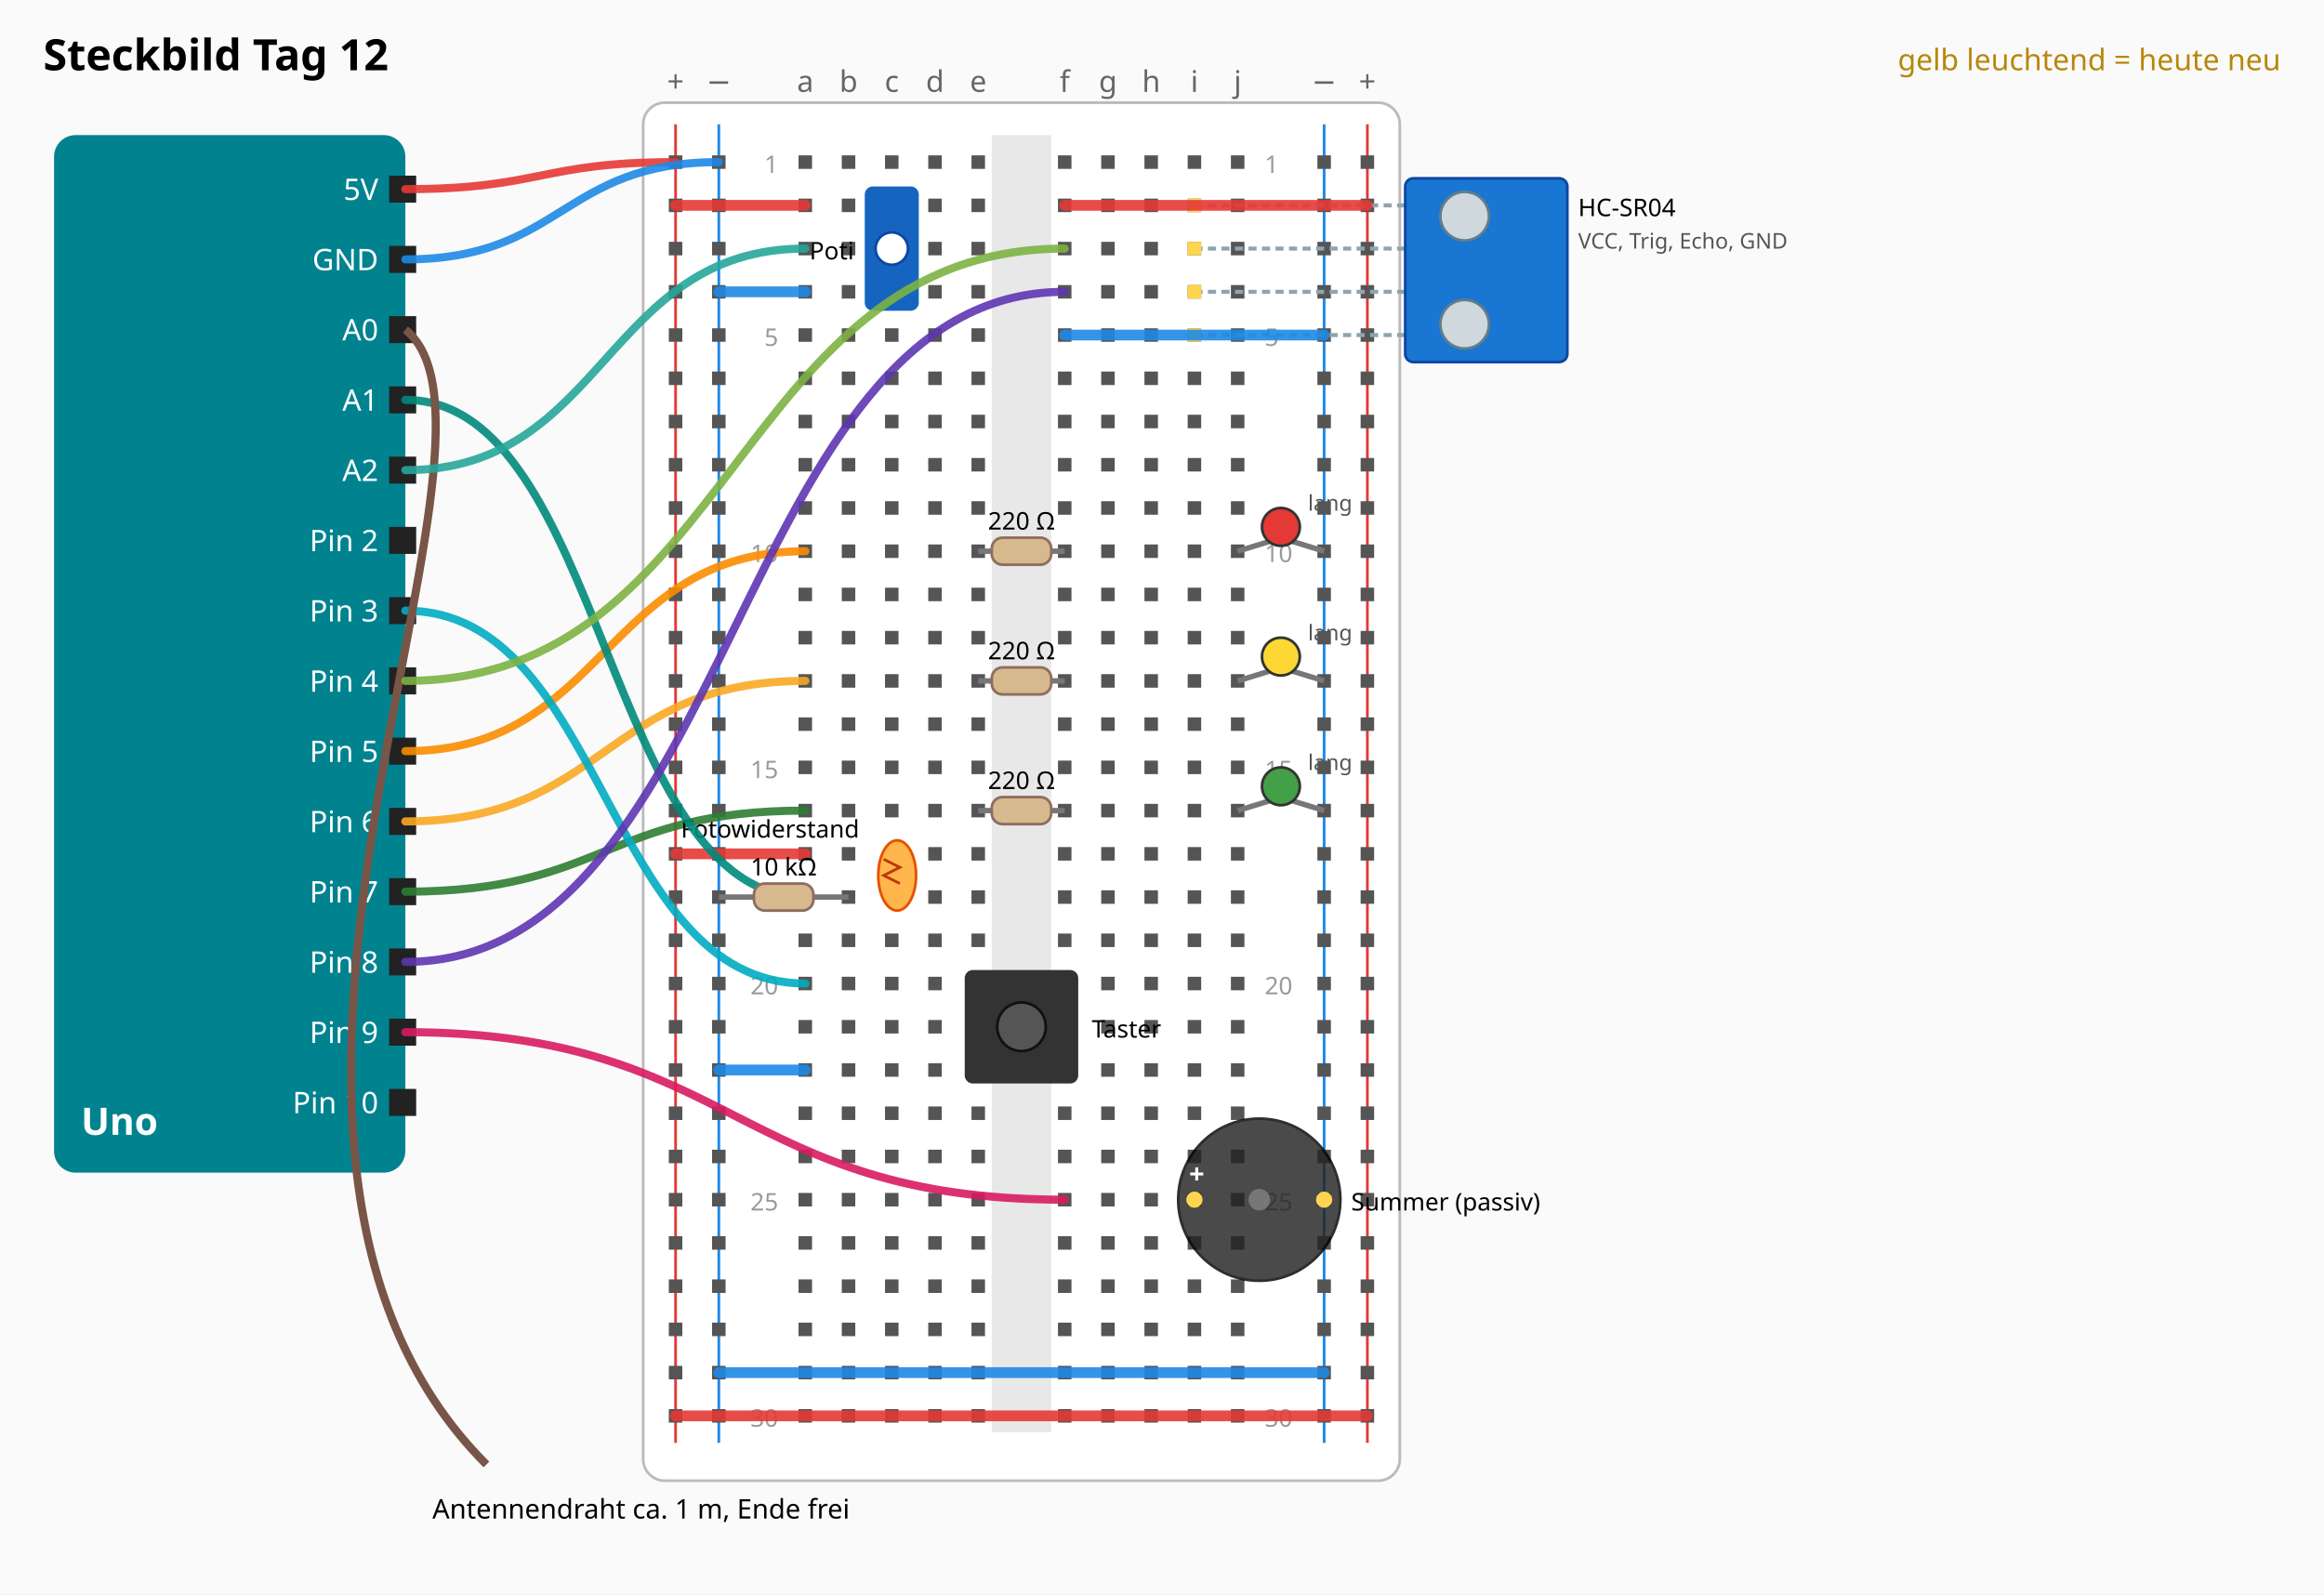
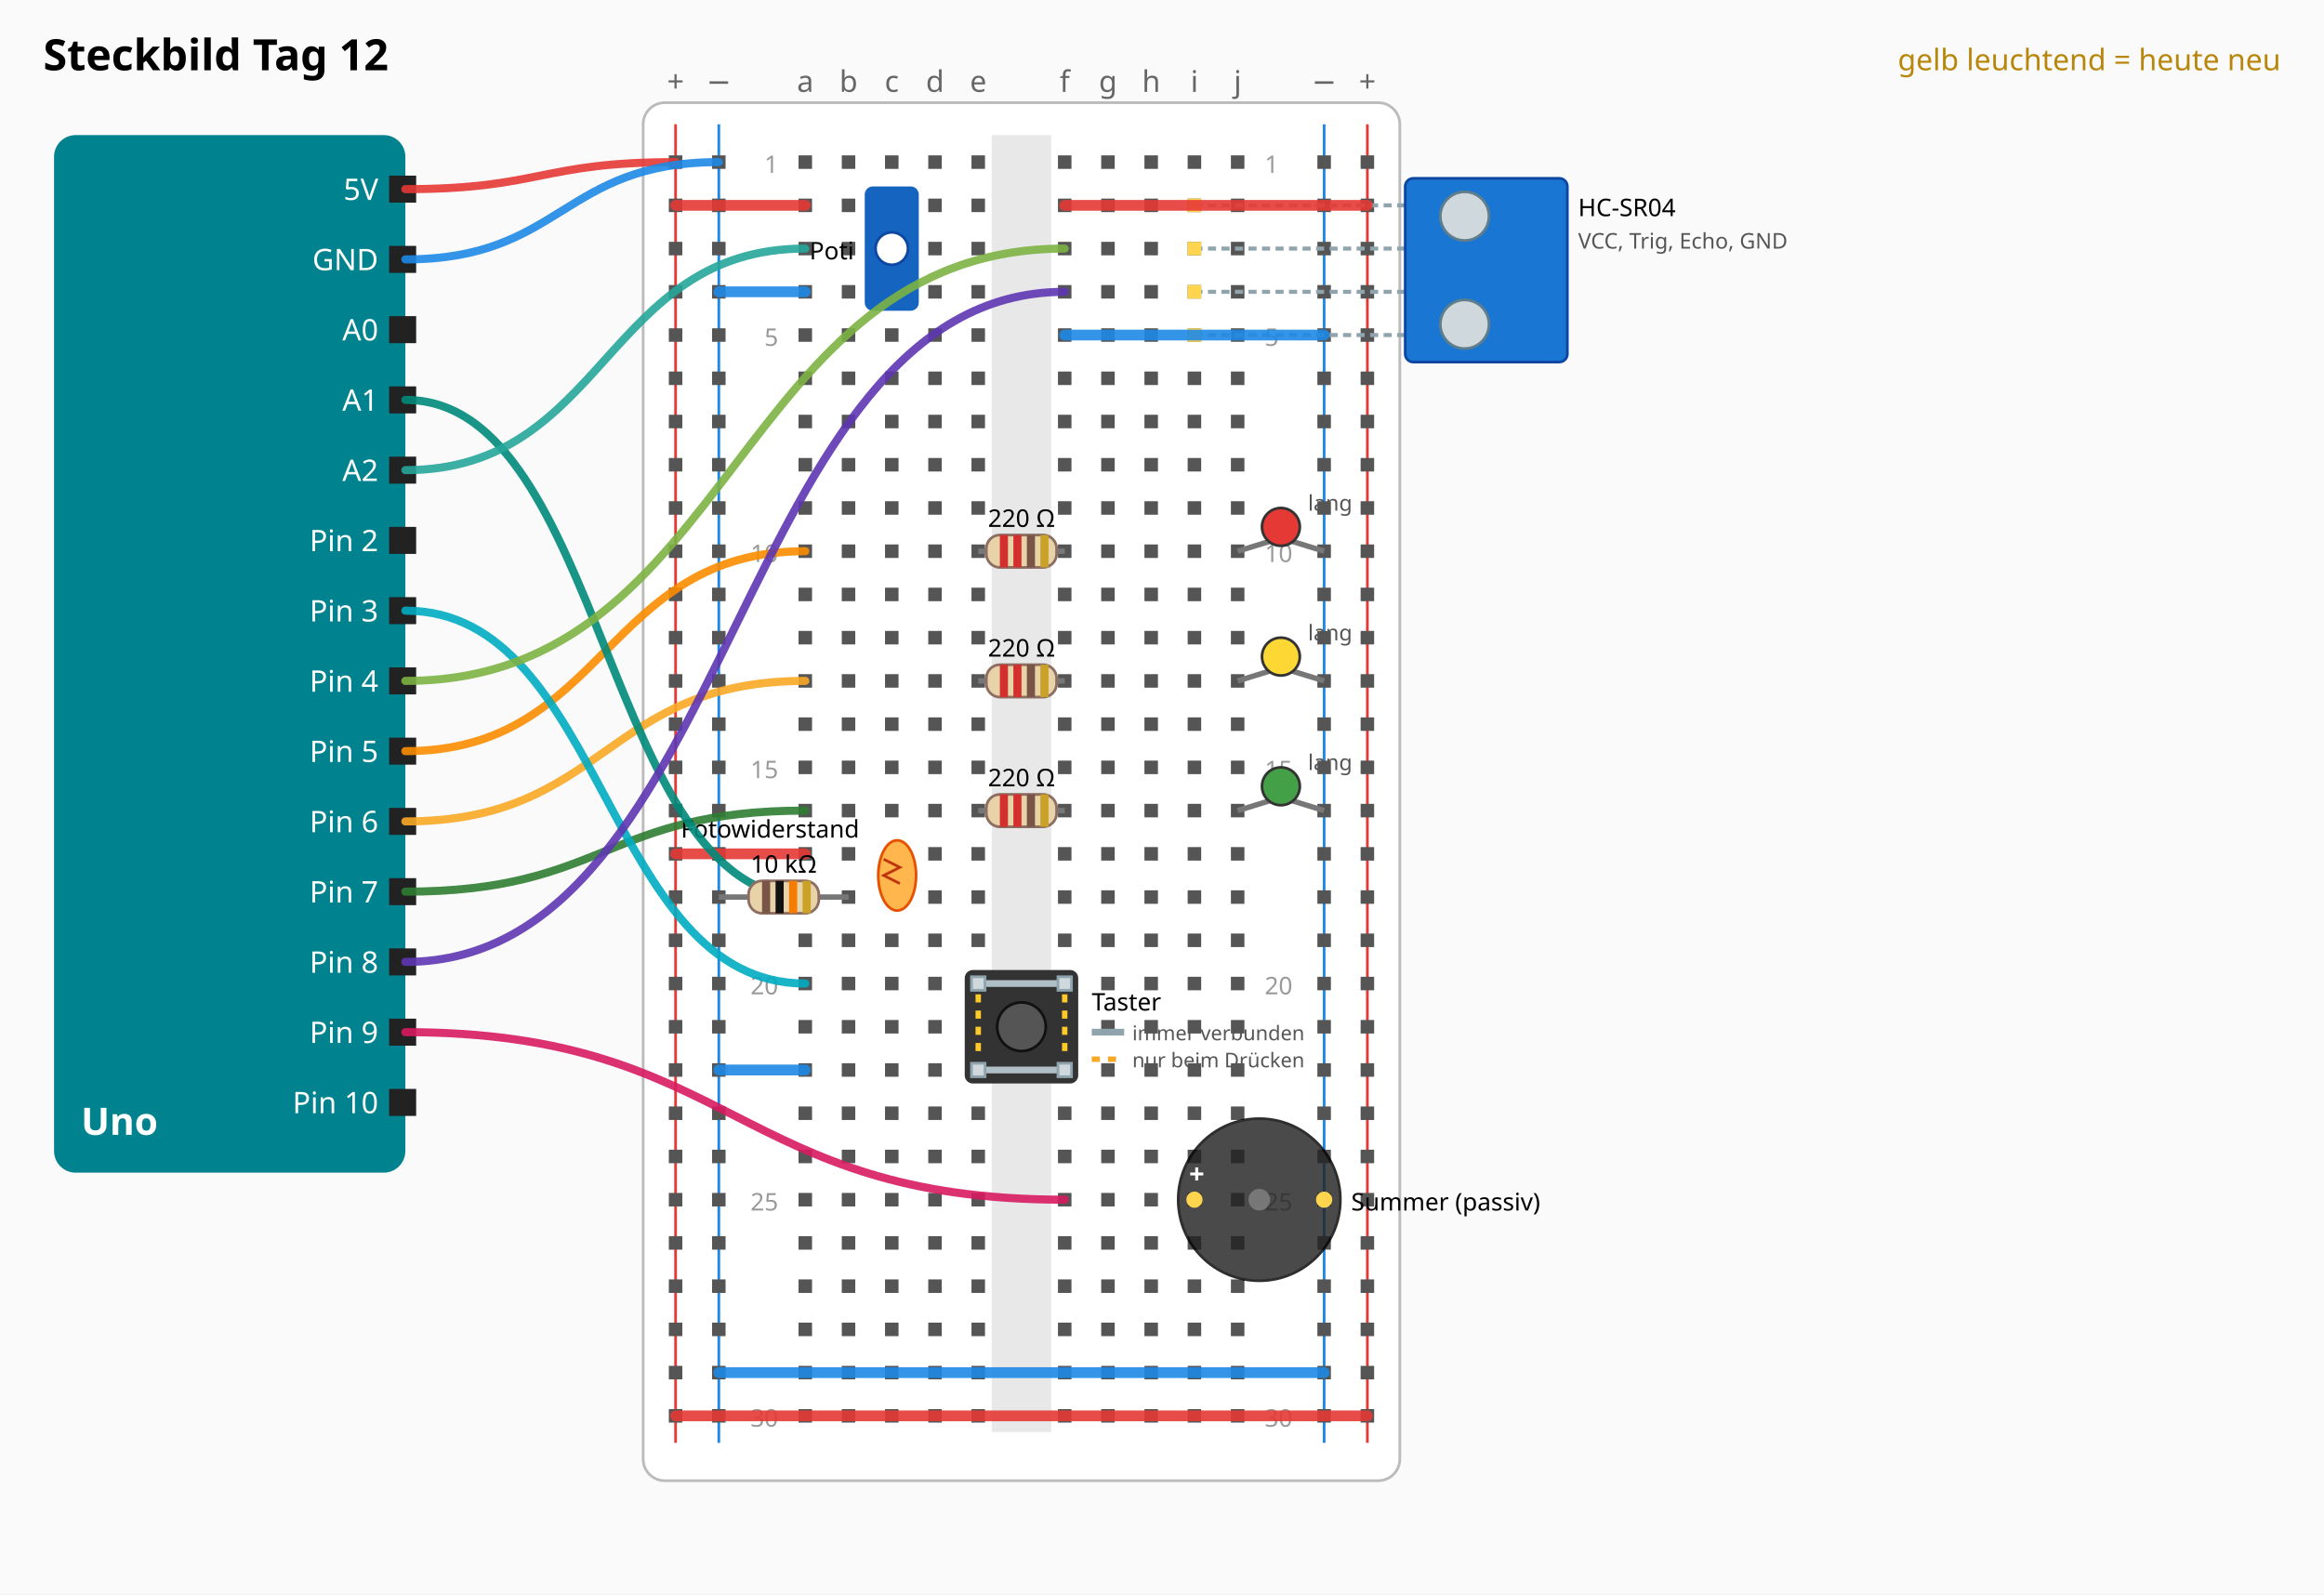
<svg xmlns="http://www.w3.org/2000/svg" viewBox="0 0 860 590" font-family="sans-serif" font-size="11">
  <defs>
    <filter id="glow" filterUnits="userSpaceOnUse" x="0" y="0" width="860" height="590">
      <feDropShadow dx="0" dy="0" stdDeviation="2.5" flood-color="#ffd400" flood-opacity="1" />
    </filter>
  </defs>
  <rect width="860" height="590" fill="#fafafa" />
  <text x="16" y="26" font-size="16" font-weight="bold">Steckbild Tag 12</text>
  <text x="844" y="26" text-anchor="end" fill="#b8860b">gelb leuchtend = heute neu</text>
  <rect x="238" y="38" width="280" height="510" rx="8" fill="#ffffff" stroke="#bbb" />
  <rect x="367" y="50" width="22" height="480" fill="#e8e8e8" />
  <line x1="250" y1="46" x2="250" y2="534" stroke="#e53935" stroke-width="1" />
  <line x1="506" y1="46" x2="506" y2="534" stroke="#e53935" stroke-width="1" />
  <line x1="266" y1="46" x2="266" y2="534" stroke="#1e88e5" stroke-width="1" />
  <line x1="490" y1="46" x2="490" y2="534" stroke="#1e88e5" stroke-width="1" />
  <text x="250" y="34" text-anchor="middle" fill="#666">+</text>
  <rect x="247.5" y="57.5" width="5" height="5" fill="#555" />
  <rect x="247.5" y="73.5" width="5" height="5" fill="#555" />
  <rect x="247.5" y="89.5" width="5" height="5" fill="#555" />
  <rect x="247.5" y="105.5" width="5" height="5" fill="#555" />
  <rect x="247.5" y="121.5" width="5" height="5" fill="#555" />
  <rect x="247.5" y="137.5" width="5" height="5" fill="#555" />
  <rect x="247.5" y="153.5" width="5" height="5" fill="#555" />
  <rect x="247.5" y="169.5" width="5" height="5" fill="#555" />
  <rect x="247.5" y="185.5" width="5" height="5" fill="#555" />
  <rect x="247.5" y="201.5" width="5" height="5" fill="#555" />
  <rect x="247.5" y="217.5" width="5" height="5" fill="#555" />
  <rect x="247.5" y="233.5" width="5" height="5" fill="#555" />
  <rect x="247.5" y="249.5" width="5" height="5" fill="#555" />
  <rect x="247.5" y="265.5" width="5" height="5" fill="#555" />
  <rect x="247.5" y="281.5" width="5" height="5" fill="#555" />
  <rect x="247.5" y="297.5" width="5" height="5" fill="#555" />
  <rect x="247.5" y="313.5" width="5" height="5" fill="#555" />
  <rect x="247.5" y="329.5" width="5" height="5" fill="#555" />
  <rect x="247.5" y="345.5" width="5" height="5" fill="#555" />
  <rect x="247.5" y="361.5" width="5" height="5" fill="#555" />
  <rect x="247.5" y="377.5" width="5" height="5" fill="#555" />
  <rect x="247.5" y="393.5" width="5" height="5" fill="#555" />
  <rect x="247.5" y="409.5" width="5" height="5" fill="#555" />
  <rect x="247.5" y="425.5" width="5" height="5" fill="#555" />
  <rect x="247.5" y="441.5" width="5" height="5" fill="#555" />
  <rect x="247.5" y="457.5" width="5" height="5" fill="#555" />
  <rect x="247.5" y="473.5" width="5" height="5" fill="#555" />
  <rect x="247.5" y="489.5" width="5" height="5" fill="#555" />
  <rect x="247.5" y="505.5" width="5" height="5" fill="#555" />
  <rect x="247.5" y="521.5" width="5" height="5" fill="#555" />
  <text x="266" y="34" text-anchor="middle" fill="#666">−</text>
  <rect x="263.5" y="57.5" width="5" height="5" fill="#555" />
  <rect x="263.5" y="73.5" width="5" height="5" fill="#555" />
  <rect x="263.5" y="89.5" width="5" height="5" fill="#555" />
  <rect x="263.5" y="105.5" width="5" height="5" fill="#555" />
  <rect x="263.5" y="121.5" width="5" height="5" fill="#555" />
  <rect x="263.5" y="137.5" width="5" height="5" fill="#555" />
  <rect x="263.5" y="153.5" width="5" height="5" fill="#555" />
  <rect x="263.5" y="169.5" width="5" height="5" fill="#555" />
  <rect x="263.5" y="185.5" width="5" height="5" fill="#555" />
  <rect x="263.5" y="201.5" width="5" height="5" fill="#555" />
  <rect x="263.5" y="217.5" width="5" height="5" fill="#555" />
  <rect x="263.5" y="233.5" width="5" height="5" fill="#555" />
  <rect x="263.5" y="249.5" width="5" height="5" fill="#555" />
  <rect x="263.5" y="265.5" width="5" height="5" fill="#555" />
  <rect x="263.5" y="281.5" width="5" height="5" fill="#555" />
  <rect x="263.5" y="297.5" width="5" height="5" fill="#555" />
  <rect x="263.5" y="313.5" width="5" height="5" fill="#555" />
  <rect x="263.5" y="329.5" width="5" height="5" fill="#555" />
  <rect x="263.5" y="345.5" width="5" height="5" fill="#555" />
  <rect x="263.5" y="361.5" width="5" height="5" fill="#555" />
  <rect x="263.5" y="377.5" width="5" height="5" fill="#555" />
  <rect x="263.5" y="393.5" width="5" height="5" fill="#555" />
  <rect x="263.5" y="409.5" width="5" height="5" fill="#555" />
  <rect x="263.5" y="425.5" width="5" height="5" fill="#555" />
  <rect x="263.5" y="441.5" width="5" height="5" fill="#555" />
  <rect x="263.5" y="457.5" width="5" height="5" fill="#555" />
  <rect x="263.5" y="473.5" width="5" height="5" fill="#555" />
  <rect x="263.5" y="489.5" width="5" height="5" fill="#555" />
  <rect x="263.5" y="505.5" width="5" height="5" fill="#555" />
  <rect x="263.5" y="521.5" width="5" height="5" fill="#555" />
  <text x="298" y="34" text-anchor="middle" fill="#666">a</text>
  <rect x="295.5" y="57.5" width="5" height="5" fill="#555" />
  <rect x="295.5" y="73.5" width="5" height="5" fill="#555" />
  <rect x="295.5" y="89.5" width="5" height="5" fill="#555" />
  <rect x="295.5" y="105.5" width="5" height="5" fill="#555" />
  <rect x="295.5" y="121.5" width="5" height="5" fill="#555" />
  <rect x="295.5" y="137.5" width="5" height="5" fill="#555" />
  <rect x="295.5" y="153.5" width="5" height="5" fill="#555" />
  <rect x="295.5" y="169.5" width="5" height="5" fill="#555" />
  <rect x="295.5" y="185.5" width="5" height="5" fill="#555" />
  <rect x="295.5" y="201.5" width="5" height="5" fill="#555" />
  <rect x="295.5" y="217.5" width="5" height="5" fill="#555" />
  <rect x="295.5" y="233.5" width="5" height="5" fill="#555" />
  <rect x="295.5" y="249.5" width="5" height="5" fill="#555" />
  <rect x="295.5" y="265.5" width="5" height="5" fill="#555" />
  <rect x="295.5" y="281.5" width="5" height="5" fill="#555" />
  <rect x="295.5" y="297.5" width="5" height="5" fill="#555" />
  <rect x="295.5" y="313.5" width="5" height="5" fill="#555" />
  <rect x="295.5" y="329.5" width="5" height="5" fill="#555" />
  <rect x="295.5" y="345.5" width="5" height="5" fill="#555" />
  <rect x="295.5" y="361.5" width="5" height="5" fill="#555" />
  <rect x="295.5" y="377.5" width="5" height="5" fill="#555" />
  <rect x="295.5" y="393.5" width="5" height="5" fill="#555" />
  <rect x="295.5" y="409.5" width="5" height="5" fill="#555" />
  <rect x="295.5" y="425.5" width="5" height="5" fill="#555" />
  <rect x="295.5" y="441.5" width="5" height="5" fill="#555" />
  <rect x="295.5" y="457.5" width="5" height="5" fill="#555" />
  <rect x="295.5" y="473.5" width="5" height="5" fill="#555" />
  <rect x="295.5" y="489.5" width="5" height="5" fill="#555" />
  <rect x="295.5" y="505.5" width="5" height="5" fill="#555" />
  <rect x="295.5" y="521.5" width="5" height="5" fill="#555" />
  <text x="314" y="34" text-anchor="middle" fill="#666">b</text>
  <rect x="311.5" y="57.5" width="5" height="5" fill="#555" />
  <rect x="311.5" y="73.5" width="5" height="5" fill="#555" />
  <rect x="311.5" y="89.5" width="5" height="5" fill="#555" />
  <rect x="311.5" y="105.5" width="5" height="5" fill="#555" />
  <rect x="311.5" y="121.5" width="5" height="5" fill="#555" />
  <rect x="311.5" y="137.5" width="5" height="5" fill="#555" />
  <rect x="311.5" y="153.5" width="5" height="5" fill="#555" />
  <rect x="311.5" y="169.5" width="5" height="5" fill="#555" />
  <rect x="311.5" y="185.5" width="5" height="5" fill="#555" />
  <rect x="311.5" y="201.5" width="5" height="5" fill="#555" />
  <rect x="311.5" y="217.5" width="5" height="5" fill="#555" />
  <rect x="311.5" y="233.5" width="5" height="5" fill="#555" />
  <rect x="311.5" y="249.5" width="5" height="5" fill="#555" />
  <rect x="311.5" y="265.5" width="5" height="5" fill="#555" />
  <rect x="311.5" y="281.5" width="5" height="5" fill="#555" />
  <rect x="311.5" y="297.5" width="5" height="5" fill="#555" />
  <rect x="311.5" y="313.5" width="5" height="5" fill="#555" />
  <rect x="311.5" y="329.5" width="5" height="5" fill="#555" />
  <rect x="311.5" y="345.5" width="5" height="5" fill="#555" />
  <rect x="311.5" y="361.5" width="5" height="5" fill="#555" />
  <rect x="311.5" y="377.5" width="5" height="5" fill="#555" />
  <rect x="311.5" y="393.5" width="5" height="5" fill="#555" />
  <rect x="311.5" y="409.5" width="5" height="5" fill="#555" />
  <rect x="311.5" y="425.5" width="5" height="5" fill="#555" />
  <rect x="311.5" y="441.5" width="5" height="5" fill="#555" />
  <rect x="311.5" y="457.5" width="5" height="5" fill="#555" />
  <rect x="311.5" y="473.5" width="5" height="5" fill="#555" />
  <rect x="311.5" y="489.5" width="5" height="5" fill="#555" />
  <rect x="311.5" y="505.5" width="5" height="5" fill="#555" />
  <rect x="311.5" y="521.5" width="5" height="5" fill="#555" />
  <text x="330" y="34" text-anchor="middle" fill="#666">c</text>
  <rect x="327.5" y="57.5" width="5" height="5" fill="#555" />
  <rect x="327.5" y="73.5" width="5" height="5" fill="#555" />
  <rect x="327.5" y="89.5" width="5" height="5" fill="#555" />
  <rect x="327.5" y="105.5" width="5" height="5" fill="#555" />
  <rect x="327.5" y="121.5" width="5" height="5" fill="#555" />
  <rect x="327.5" y="137.5" width="5" height="5" fill="#555" />
  <rect x="327.5" y="153.5" width="5" height="5" fill="#555" />
  <rect x="327.5" y="169.5" width="5" height="5" fill="#555" />
  <rect x="327.5" y="185.5" width="5" height="5" fill="#555" />
  <rect x="327.5" y="201.5" width="5" height="5" fill="#555" />
  <rect x="327.5" y="217.5" width="5" height="5" fill="#555" />
  <rect x="327.5" y="233.5" width="5" height="5" fill="#555" />
  <rect x="327.5" y="249.5" width="5" height="5" fill="#555" />
  <rect x="327.5" y="265.5" width="5" height="5" fill="#555" />
  <rect x="327.5" y="281.5" width="5" height="5" fill="#555" />
  <rect x="327.5" y="297.5" width="5" height="5" fill="#555" />
  <rect x="327.5" y="313.5" width="5" height="5" fill="#555" />
  <rect x="327.5" y="329.5" width="5" height="5" fill="#555" />
  <rect x="327.5" y="345.5" width="5" height="5" fill="#555" />
  <rect x="327.5" y="361.5" width="5" height="5" fill="#555" />
  <rect x="327.5" y="377.5" width="5" height="5" fill="#555" />
  <rect x="327.5" y="393.5" width="5" height="5" fill="#555" />
  <rect x="327.5" y="409.5" width="5" height="5" fill="#555" />
  <rect x="327.5" y="425.5" width="5" height="5" fill="#555" />
  <rect x="327.5" y="441.5" width="5" height="5" fill="#555" />
  <rect x="327.5" y="457.5" width="5" height="5" fill="#555" />
  <rect x="327.5" y="473.5" width="5" height="5" fill="#555" />
  <rect x="327.5" y="489.5" width="5" height="5" fill="#555" />
  <rect x="327.5" y="505.5" width="5" height="5" fill="#555" />
  <rect x="327.5" y="521.5" width="5" height="5" fill="#555" />
  <text x="346" y="34" text-anchor="middle" fill="#666">d</text>
  <rect x="343.5" y="57.5" width="5" height="5" fill="#555" />
  <rect x="343.5" y="73.5" width="5" height="5" fill="#555" />
  <rect x="343.5" y="89.5" width="5" height="5" fill="#555" />
  <rect x="343.5" y="105.5" width="5" height="5" fill="#555" />
  <rect x="343.5" y="121.5" width="5" height="5" fill="#555" />
  <rect x="343.5" y="137.5" width="5" height="5" fill="#555" />
  <rect x="343.5" y="153.5" width="5" height="5" fill="#555" />
  <rect x="343.5" y="169.5" width="5" height="5" fill="#555" />
  <rect x="343.5" y="185.5" width="5" height="5" fill="#555" />
  <rect x="343.5" y="201.5" width="5" height="5" fill="#555" />
  <rect x="343.5" y="217.5" width="5" height="5" fill="#555" />
  <rect x="343.5" y="233.5" width="5" height="5" fill="#555" />
  <rect x="343.5" y="249.5" width="5" height="5" fill="#555" />
  <rect x="343.5" y="265.5" width="5" height="5" fill="#555" />
  <rect x="343.5" y="281.5" width="5" height="5" fill="#555" />
  <rect x="343.5" y="297.5" width="5" height="5" fill="#555" />
  <rect x="343.5" y="313.5" width="5" height="5" fill="#555" />
  <rect x="343.5" y="329.5" width="5" height="5" fill="#555" />
  <rect x="343.5" y="345.5" width="5" height="5" fill="#555" />
  <rect x="343.5" y="361.5" width="5" height="5" fill="#555" />
  <rect x="343.5" y="377.5" width="5" height="5" fill="#555" />
  <rect x="343.5" y="393.5" width="5" height="5" fill="#555" />
  <rect x="343.5" y="409.5" width="5" height="5" fill="#555" />
  <rect x="343.5" y="425.5" width="5" height="5" fill="#555" />
  <rect x="343.5" y="441.5" width="5" height="5" fill="#555" />
  <rect x="343.5" y="457.5" width="5" height="5" fill="#555" />
  <rect x="343.5" y="473.5" width="5" height="5" fill="#555" />
  <rect x="343.5" y="489.5" width="5" height="5" fill="#555" />
  <rect x="343.5" y="505.5" width="5" height="5" fill="#555" />
  <rect x="343.5" y="521.5" width="5" height="5" fill="#555" />
  <text x="362" y="34" text-anchor="middle" fill="#666">e</text>
  <rect x="359.5" y="57.5" width="5" height="5" fill="#555" />
  <rect x="359.5" y="73.5" width="5" height="5" fill="#555" />
  <rect x="359.5" y="89.5" width="5" height="5" fill="#555" />
  <rect x="359.5" y="105.5" width="5" height="5" fill="#555" />
  <rect x="359.5" y="121.5" width="5" height="5" fill="#555" />
  <rect x="359.5" y="137.5" width="5" height="5" fill="#555" />
  <rect x="359.5" y="153.5" width="5" height="5" fill="#555" />
  <rect x="359.5" y="169.5" width="5" height="5" fill="#555" />
  <rect x="359.5" y="185.5" width="5" height="5" fill="#555" />
  <rect x="359.5" y="201.5" width="5" height="5" fill="#555" />
  <rect x="359.5" y="217.5" width="5" height="5" fill="#555" />
  <rect x="359.5" y="233.5" width="5" height="5" fill="#555" />
  <rect x="359.5" y="249.5" width="5" height="5" fill="#555" />
  <rect x="359.5" y="265.5" width="5" height="5" fill="#555" />
  <rect x="359.5" y="281.5" width="5" height="5" fill="#555" />
  <rect x="359.5" y="297.5" width="5" height="5" fill="#555" />
  <rect x="359.5" y="313.5" width="5" height="5" fill="#555" />
  <rect x="359.5" y="329.5" width="5" height="5" fill="#555" />
  <rect x="359.5" y="345.5" width="5" height="5" fill="#555" />
  <rect x="359.5" y="361.5" width="5" height="5" fill="#555" />
  <rect x="359.5" y="377.5" width="5" height="5" fill="#555" />
  <rect x="359.5" y="393.5" width="5" height="5" fill="#555" />
  <rect x="359.5" y="409.5" width="5" height="5" fill="#555" />
  <rect x="359.5" y="425.5" width="5" height="5" fill="#555" />
  <rect x="359.5" y="441.5" width="5" height="5" fill="#555" />
  <rect x="359.5" y="457.5" width="5" height="5" fill="#555" />
  <rect x="359.5" y="473.5" width="5" height="5" fill="#555" />
  <rect x="359.5" y="489.5" width="5" height="5" fill="#555" />
  <rect x="359.5" y="505.5" width="5" height="5" fill="#555" />
  <rect x="359.5" y="521.5" width="5" height="5" fill="#555" />
  <text x="394" y="34" text-anchor="middle" fill="#666">f</text>
  <rect x="391.5" y="57.5" width="5" height="5" fill="#555" />
  <rect x="391.5" y="73.5" width="5" height="5" fill="#555" />
  <rect x="391.5" y="89.5" width="5" height="5" fill="#555" />
  <rect x="391.5" y="105.5" width="5" height="5" fill="#555" />
  <rect x="391.5" y="121.5" width="5" height="5" fill="#555" />
  <rect x="391.5" y="137.5" width="5" height="5" fill="#555" />
  <rect x="391.5" y="153.5" width="5" height="5" fill="#555" />
  <rect x="391.5" y="169.5" width="5" height="5" fill="#555" />
  <rect x="391.5" y="185.5" width="5" height="5" fill="#555" />
  <rect x="391.5" y="201.5" width="5" height="5" fill="#555" />
  <rect x="391.5" y="217.5" width="5" height="5" fill="#555" />
  <rect x="391.5" y="233.5" width="5" height="5" fill="#555" />
  <rect x="391.5" y="249.5" width="5" height="5" fill="#555" />
  <rect x="391.5" y="265.5" width="5" height="5" fill="#555" />
  <rect x="391.5" y="281.5" width="5" height="5" fill="#555" />
  <rect x="391.5" y="297.5" width="5" height="5" fill="#555" />
  <rect x="391.5" y="313.5" width="5" height="5" fill="#555" />
  <rect x="391.5" y="329.5" width="5" height="5" fill="#555" />
  <rect x="391.5" y="345.5" width="5" height="5" fill="#555" />
  <rect x="391.5" y="361.5" width="5" height="5" fill="#555" />
  <rect x="391.5" y="377.5" width="5" height="5" fill="#555" />
  <rect x="391.5" y="393.5" width="5" height="5" fill="#555" />
  <rect x="391.5" y="409.5" width="5" height="5" fill="#555" />
  <rect x="391.5" y="425.5" width="5" height="5" fill="#555" />
  <rect x="391.5" y="441.5" width="5" height="5" fill="#555" />
  <rect x="391.5" y="457.5" width="5" height="5" fill="#555" />
  <rect x="391.5" y="473.5" width="5" height="5" fill="#555" />
  <rect x="391.5" y="489.5" width="5" height="5" fill="#555" />
  <rect x="391.5" y="505.5" width="5" height="5" fill="#555" />
  <rect x="391.5" y="521.5" width="5" height="5" fill="#555" />
  <text x="410" y="34" text-anchor="middle" fill="#666">g</text>
  <rect x="407.5" y="57.5" width="5" height="5" fill="#555" />
  <rect x="407.5" y="73.5" width="5" height="5" fill="#555" />
  <rect x="407.5" y="89.5" width="5" height="5" fill="#555" />
  <rect x="407.5" y="105.5" width="5" height="5" fill="#555" />
  <rect x="407.5" y="121.5" width="5" height="5" fill="#555" />
  <rect x="407.5" y="137.5" width="5" height="5" fill="#555" />
  <rect x="407.5" y="153.5" width="5" height="5" fill="#555" />
  <rect x="407.5" y="169.5" width="5" height="5" fill="#555" />
  <rect x="407.5" y="185.5" width="5" height="5" fill="#555" />
  <rect x="407.5" y="201.5" width="5" height="5" fill="#555" />
  <rect x="407.5" y="217.5" width="5" height="5" fill="#555" />
  <rect x="407.5" y="233.5" width="5" height="5" fill="#555" />
  <rect x="407.5" y="249.5" width="5" height="5" fill="#555" />
  <rect x="407.5" y="265.5" width="5" height="5" fill="#555" />
  <rect x="407.5" y="281.5" width="5" height="5" fill="#555" />
  <rect x="407.5" y="297.5" width="5" height="5" fill="#555" />
  <rect x="407.5" y="313.5" width="5" height="5" fill="#555" />
  <rect x="407.5" y="329.5" width="5" height="5" fill="#555" />
  <rect x="407.5" y="345.5" width="5" height="5" fill="#555" />
  <rect x="407.5" y="361.5" width="5" height="5" fill="#555" />
  <rect x="407.5" y="377.5" width="5" height="5" fill="#555" />
  <rect x="407.5" y="393.5" width="5" height="5" fill="#555" />
  <rect x="407.5" y="409.5" width="5" height="5" fill="#555" />
  <rect x="407.5" y="425.5" width="5" height="5" fill="#555" />
  <rect x="407.5" y="441.5" width="5" height="5" fill="#555" />
  <rect x="407.5" y="457.5" width="5" height="5" fill="#555" />
  <rect x="407.5" y="473.5" width="5" height="5" fill="#555" />
  <rect x="407.5" y="489.5" width="5" height="5" fill="#555" />
  <rect x="407.5" y="505.5" width="5" height="5" fill="#555" />
  <rect x="407.5" y="521.5" width="5" height="5" fill="#555" />
  <text x="426" y="34" text-anchor="middle" fill="#666">h</text>
  <rect x="423.5" y="57.5" width="5" height="5" fill="#555" />
  <rect x="423.5" y="73.5" width="5" height="5" fill="#555" />
  <rect x="423.5" y="89.5" width="5" height="5" fill="#555" />
  <rect x="423.5" y="105.5" width="5" height="5" fill="#555" />
  <rect x="423.5" y="121.5" width="5" height="5" fill="#555" />
  <rect x="423.5" y="137.5" width="5" height="5" fill="#555" />
  <rect x="423.5" y="153.5" width="5" height="5" fill="#555" />
  <rect x="423.5" y="169.5" width="5" height="5" fill="#555" />
  <rect x="423.5" y="185.5" width="5" height="5" fill="#555" />
  <rect x="423.5" y="201.5" width="5" height="5" fill="#555" />
  <rect x="423.5" y="217.5" width="5" height="5" fill="#555" />
  <rect x="423.5" y="233.5" width="5" height="5" fill="#555" />
  <rect x="423.5" y="249.5" width="5" height="5" fill="#555" />
  <rect x="423.5" y="265.5" width="5" height="5" fill="#555" />
  <rect x="423.5" y="281.5" width="5" height="5" fill="#555" />
  <rect x="423.5" y="297.5" width="5" height="5" fill="#555" />
  <rect x="423.5" y="313.5" width="5" height="5" fill="#555" />
  <rect x="423.5" y="329.5" width="5" height="5" fill="#555" />
  <rect x="423.5" y="345.5" width="5" height="5" fill="#555" />
  <rect x="423.5" y="361.5" width="5" height="5" fill="#555" />
  <rect x="423.5" y="377.5" width="5" height="5" fill="#555" />
  <rect x="423.5" y="393.5" width="5" height="5" fill="#555" />
  <rect x="423.5" y="409.5" width="5" height="5" fill="#555" />
  <rect x="423.5" y="425.5" width="5" height="5" fill="#555" />
  <rect x="423.5" y="441.5" width="5" height="5" fill="#555" />
  <rect x="423.5" y="457.5" width="5" height="5" fill="#555" />
  <rect x="423.5" y="473.5" width="5" height="5" fill="#555" />
  <rect x="423.5" y="489.5" width="5" height="5" fill="#555" />
  <rect x="423.5" y="505.5" width="5" height="5" fill="#555" />
  <rect x="423.5" y="521.5" width="5" height="5" fill="#555" />
  <text x="442" y="34" text-anchor="middle" fill="#666">i</text>
  <rect x="439.5" y="57.5" width="5" height="5" fill="#555" />
  <rect x="439.5" y="73.5" width="5" height="5" fill="#555" />
  <rect x="439.5" y="89.5" width="5" height="5" fill="#555" />
  <rect x="439.5" y="105.5" width="5" height="5" fill="#555" />
  <rect x="439.5" y="121.5" width="5" height="5" fill="#555" />
  <rect x="439.5" y="137.5" width="5" height="5" fill="#555" />
  <rect x="439.5" y="153.5" width="5" height="5" fill="#555" />
  <rect x="439.5" y="169.5" width="5" height="5" fill="#555" />
  <rect x="439.5" y="185.5" width="5" height="5" fill="#555" />
  <rect x="439.5" y="201.5" width="5" height="5" fill="#555" />
  <rect x="439.5" y="217.5" width="5" height="5" fill="#555" />
  <rect x="439.5" y="233.5" width="5" height="5" fill="#555" />
  <rect x="439.5" y="249.5" width="5" height="5" fill="#555" />
  <rect x="439.5" y="265.5" width="5" height="5" fill="#555" />
  <rect x="439.5" y="281.5" width="5" height="5" fill="#555" />
  <rect x="439.5" y="297.5" width="5" height="5" fill="#555" />
  <rect x="439.5" y="313.5" width="5" height="5" fill="#555" />
  <rect x="439.5" y="329.5" width="5" height="5" fill="#555" />
  <rect x="439.5" y="345.5" width="5" height="5" fill="#555" />
  <rect x="439.5" y="361.5" width="5" height="5" fill="#555" />
  <rect x="439.5" y="377.5" width="5" height="5" fill="#555" />
  <rect x="439.5" y="393.5" width="5" height="5" fill="#555" />
  <rect x="439.5" y="409.5" width="5" height="5" fill="#555" />
  <rect x="439.5" y="425.5" width="5" height="5" fill="#555" />
  <rect x="439.5" y="441.5" width="5" height="5" fill="#555" />
  <rect x="439.5" y="457.5" width="5" height="5" fill="#555" />
  <rect x="439.5" y="473.5" width="5" height="5" fill="#555" />
  <rect x="439.5" y="489.5" width="5" height="5" fill="#555" />
  <rect x="439.5" y="505.5" width="5" height="5" fill="#555" />
  <rect x="439.5" y="521.5" width="5" height="5" fill="#555" />
  <text x="458" y="34" text-anchor="middle" fill="#666">j</text>
  <rect x="455.5" y="57.5" width="5" height="5" fill="#555" />
  <rect x="455.5" y="73.5" width="5" height="5" fill="#555" />
  <rect x="455.5" y="89.5" width="5" height="5" fill="#555" />
  <rect x="455.5" y="105.5" width="5" height="5" fill="#555" />
  <rect x="455.5" y="121.5" width="5" height="5" fill="#555" />
  <rect x="455.5" y="137.5" width="5" height="5" fill="#555" />
  <rect x="455.5" y="153.5" width="5" height="5" fill="#555" />
  <rect x="455.5" y="169.5" width="5" height="5" fill="#555" />
  <rect x="455.5" y="185.5" width="5" height="5" fill="#555" />
  <rect x="455.5" y="201.5" width="5" height="5" fill="#555" />
  <rect x="455.5" y="217.5" width="5" height="5" fill="#555" />
  <rect x="455.5" y="233.5" width="5" height="5" fill="#555" />
  <rect x="455.5" y="249.5" width="5" height="5" fill="#555" />
  <rect x="455.5" y="265.5" width="5" height="5" fill="#555" />
  <rect x="455.5" y="281.5" width="5" height="5" fill="#555" />
  <rect x="455.5" y="297.5" width="5" height="5" fill="#555" />
  <rect x="455.5" y="313.5" width="5" height="5" fill="#555" />
  <rect x="455.5" y="329.5" width="5" height="5" fill="#555" />
  <rect x="455.5" y="345.5" width="5" height="5" fill="#555" />
  <rect x="455.5" y="361.5" width="5" height="5" fill="#555" />
  <rect x="455.5" y="377.5" width="5" height="5" fill="#555" />
  <rect x="455.5" y="393.5" width="5" height="5" fill="#555" />
  <rect x="455.5" y="409.5" width="5" height="5" fill="#555" />
  <rect x="455.5" y="425.5" width="5" height="5" fill="#555" />
  <rect x="455.5" y="441.5" width="5" height="5" fill="#555" />
  <rect x="455.5" y="457.5" width="5" height="5" fill="#555" />
  <rect x="455.5" y="473.5" width="5" height="5" fill="#555" />
  <rect x="455.5" y="489.5" width="5" height="5" fill="#555" />
  <rect x="455.5" y="505.5" width="5" height="5" fill="#555" />
  <rect x="455.5" y="521.5" width="5" height="5" fill="#555" />
  <text x="490" y="34" text-anchor="middle" fill="#666">−</text>
  <rect x="487.5" y="57.5" width="5" height="5" fill="#555" />
  <rect x="487.5" y="73.5" width="5" height="5" fill="#555" />
  <rect x="487.5" y="89.5" width="5" height="5" fill="#555" />
  <rect x="487.5" y="105.5" width="5" height="5" fill="#555" />
  <rect x="487.5" y="121.5" width="5" height="5" fill="#555" />
  <rect x="487.5" y="137.5" width="5" height="5" fill="#555" />
  <rect x="487.5" y="153.5" width="5" height="5" fill="#555" />
  <rect x="487.5" y="169.5" width="5" height="5" fill="#555" />
  <rect x="487.5" y="185.5" width="5" height="5" fill="#555" />
  <rect x="487.5" y="201.5" width="5" height="5" fill="#555" />
  <rect x="487.5" y="217.5" width="5" height="5" fill="#555" />
  <rect x="487.5" y="233.5" width="5" height="5" fill="#555" />
  <rect x="487.5" y="249.5" width="5" height="5" fill="#555" />
  <rect x="487.5" y="265.5" width="5" height="5" fill="#555" />
  <rect x="487.5" y="281.5" width="5" height="5" fill="#555" />
  <rect x="487.5" y="297.5" width="5" height="5" fill="#555" />
  <rect x="487.5" y="313.5" width="5" height="5" fill="#555" />
  <rect x="487.5" y="329.5" width="5" height="5" fill="#555" />
  <rect x="487.5" y="345.5" width="5" height="5" fill="#555" />
  <rect x="487.5" y="361.5" width="5" height="5" fill="#555" />
  <rect x="487.5" y="377.5" width="5" height="5" fill="#555" />
  <rect x="487.5" y="393.5" width="5" height="5" fill="#555" />
  <rect x="487.5" y="409.5" width="5" height="5" fill="#555" />
  <rect x="487.5" y="425.5" width="5" height="5" fill="#555" />
  <rect x="487.5" y="441.5" width="5" height="5" fill="#555" />
  <rect x="487.5" y="457.5" width="5" height="5" fill="#555" />
  <rect x="487.5" y="473.5" width="5" height="5" fill="#555" />
  <rect x="487.5" y="489.5" width="5" height="5" fill="#555" />
  <rect x="487.5" y="505.5" width="5" height="5" fill="#555" />
  <rect x="487.5" y="521.5" width="5" height="5" fill="#555" />
  <text x="506" y="34" text-anchor="middle" fill="#666">+</text>
  <rect x="503.5" y="57.5" width="5" height="5" fill="#555" />
  <rect x="503.5" y="73.5" width="5" height="5" fill="#555" />
  <rect x="503.5" y="89.5" width="5" height="5" fill="#555" />
  <rect x="503.5" y="105.5" width="5" height="5" fill="#555" />
  <rect x="503.5" y="121.5" width="5" height="5" fill="#555" />
  <rect x="503.5" y="137.5" width="5" height="5" fill="#555" />
  <rect x="503.5" y="153.5" width="5" height="5" fill="#555" />
  <rect x="503.5" y="169.5" width="5" height="5" fill="#555" />
  <rect x="503.5" y="185.5" width="5" height="5" fill="#555" />
  <rect x="503.5" y="201.5" width="5" height="5" fill="#555" />
  <rect x="503.5" y="217.5" width="5" height="5" fill="#555" />
  <rect x="503.5" y="233.5" width="5" height="5" fill="#555" />
  <rect x="503.5" y="249.5" width="5" height="5" fill="#555" />
  <rect x="503.5" y="265.5" width="5" height="5" fill="#555" />
  <rect x="503.5" y="281.5" width="5" height="5" fill="#555" />
  <rect x="503.5" y="297.5" width="5" height="5" fill="#555" />
  <rect x="503.5" y="313.5" width="5" height="5" fill="#555" />
  <rect x="503.5" y="329.5" width="5" height="5" fill="#555" />
  <rect x="503.5" y="345.5" width="5" height="5" fill="#555" />
  <rect x="503.5" y="361.5" width="5" height="5" fill="#555" />
  <rect x="503.5" y="377.5" width="5" height="5" fill="#555" />
  <rect x="503.5" y="393.5" width="5" height="5" fill="#555" />
  <rect x="503.5" y="409.5" width="5" height="5" fill="#555" />
  <rect x="503.5" y="425.5" width="5" height="5" fill="#555" />
  <rect x="503.5" y="441.5" width="5" height="5" fill="#555" />
  <rect x="503.5" y="457.5" width="5" height="5" fill="#555" />
  <rect x="503.5" y="473.5" width="5" height="5" fill="#555" />
  <rect x="503.5" y="489.5" width="5" height="5" fill="#555" />
  <rect x="503.5" y="505.5" width="5" height="5" fill="#555" />
  <rect x="503.5" y="521.5" width="5" height="5" fill="#555" />
  <text x="288" y="64" text-anchor="end" fill="#999" font-size="9">1</text>
  <text x="468" y="64" fill="#999" font-size="9">1</text>
  <text x="288" y="128" text-anchor="end" fill="#999" font-size="9">5</text>
  <text x="468" y="128" fill="#999" font-size="9">5</text>
  <text x="288" y="208" text-anchor="end" fill="#999" font-size="9">10</text>
  <text x="468" y="208" fill="#999" font-size="9">10</text>
  <text x="288" y="288" text-anchor="end" fill="#999" font-size="9">15</text>
  <text x="468" y="288" fill="#999" font-size="9">15</text>
  <text x="288" y="368" text-anchor="end" fill="#999" font-size="9">20</text>
  <text x="468" y="368" fill="#999" font-size="9">20</text>
  <text x="288" y="448" text-anchor="end" fill="#999" font-size="9">25</text>
  <text x="468" y="448" fill="#999" font-size="9">25</text>
  <text x="288" y="528" text-anchor="end" fill="#999" font-size="9">30</text>
  <text x="468" y="528" fill="#999" font-size="9">30</text>
  <rect x="20" y="50" width="130" height="384" rx="8" fill="#00838f" />
  <text x="30" y="420" fill="#fff" font-size="14" font-weight="bold">Uno</text>
  <text x="140" y="74" text-anchor="end" fill="#fff">5V</text>
  <rect x="144" y="65" width="10" height="10" fill="#222" />
  <text x="140" y="100" text-anchor="end" fill="#fff">GND</text>
  <rect x="144" y="91" width="10" height="10" fill="#222" />
  <text x="140" y="126" text-anchor="end" fill="#fff">A0</text>
  <rect x="144" y="117" width="10" height="10" fill="#222" />
  <text x="140" y="152" text-anchor="end" fill="#fff">A1</text>
  <rect x="144" y="143" width="10" height="10" fill="#222" />
  <text x="140" y="178" text-anchor="end" fill="#fff">A2</text>
  <rect x="144" y="169" width="10" height="10" fill="#222" />
  <text x="140" y="204" text-anchor="end" fill="#fff">Pin 2</text>
  <rect x="144" y="195" width="10" height="10" fill="#222" />
  <text x="140" y="230" text-anchor="end" fill="#fff">Pin 3</text>
  <rect x="144" y="221" width="10" height="10" fill="#222" />
  <text x="140" y="256" text-anchor="end" fill="#fff">Pin 4</text>
  <rect x="144" y="247" width="10" height="10" fill="#222" />
  <text x="140" y="282" text-anchor="end" fill="#fff">Pin 5</text>
  <rect x="144" y="273" width="10" height="10" fill="#222" />
  <text x="140" y="308" text-anchor="end" fill="#fff">Pin 6</text>
  <rect x="144" y="299" width="10" height="10" fill="#222" />
  <text x="140" y="334" text-anchor="end" fill="#fff">Pin 7</text>
  <rect x="144" y="325" width="10" height="10" fill="#222" />
  <text x="140" y="360" text-anchor="end" fill="#fff">Pin 8</text>
  <rect x="144" y="351" width="10" height="10" fill="#222" />
  <text x="140" y="386" text-anchor="end" fill="#fff">Pin 9</text>
  <rect x="144" y="377" width="10" height="10" fill="#222" />
  <text x="140" y="412" text-anchor="end" fill="#fff">Pin 10</text>
  <rect x="144" y="403" width="10" height="10" fill="#222" />
  <path d="M150,70 C200.0,70 200.0,60 250,60" fill="none" stroke="#e53935" stroke-width="3" stroke-linecap="round" opacity="0.9" />
  <path d="M150,96 C208.0,96 208.0,60 266,60" fill="none" stroke="#1e88e5" stroke-width="3" stroke-linecap="round" opacity="0.9" />
  <path d="M250,524 C378.0,524 378.0,524 506,524" fill="none" stroke="#e53935" stroke-width="4" stroke-linecap="round" opacity="0.9" />
  <path d="M266,508 C378.0,508 378.0,508 490,508" fill="none" stroke="#1e88e5" stroke-width="4" stroke-linecap="round" opacity="0.9" />
  <line x1="362" y1="204" x2="394" y2="204" stroke="#777" stroke-width="2" />
-   <rect x="367.0" y="199.0" width="22" height="10" rx="4" fill="#d7b98e" stroke="#8d6e63" />
-   <text x="378.0" y="196.0" text-anchor="middle" font-size="9">220 Ω</text>
+   <rect x="365.0" y="198.0" width="26" height="12" rx="5" fill="#e8d3a8" stroke="#8d6e63" />
+   <rect x="370.0" y="198.0" width="3" height="12" fill="#d32f2f" />
+   <rect x="375.0" y="198.0" width="3" height="12" fill="#d32f2f" />
+   <rect x="380.0" y="198.0" width="3" height="12" fill="#795548" />
+   <rect x="385.0" y="198.0" width="3" height="12" fill="#c9a227" />
+   <text x="378.0" y="195.0" text-anchor="middle" font-size="9">220 Ω</text>
  <line x1="458" y1="204" x2="471.0" y2="200" stroke="#777" stroke-width="2" />
  <line x1="490" y1="204" x2="477.0" y2="200" stroke="#777" stroke-width="2" />
  <circle cx="474.0" cy="195" r="7" fill="#e53935" stroke="#333" />
  <text x="484.0" y="189" font-size="8" fill="#555">lang</text>
  <path d="M150,278 C224.0,278 224.0,204 298,204" fill="none" stroke="#fb8c00" stroke-width="3" stroke-linecap="round" opacity="0.9" />
  <line x1="362" y1="252" x2="394" y2="252" stroke="#777" stroke-width="2" />
-   <rect x="367.0" y="247.0" width="22" height="10" rx="4" fill="#d7b98e" stroke="#8d6e63" />
-   <text x="378.0" y="244.0" text-anchor="middle" font-size="9">220 Ω</text>
+   <rect x="365.0" y="246.0" width="26" height="12" rx="5" fill="#e8d3a8" stroke="#8d6e63" />
+   <rect x="370.0" y="246.0" width="3" height="12" fill="#d32f2f" />
+   <rect x="375.0" y="246.0" width="3" height="12" fill="#d32f2f" />
+   <rect x="380.0" y="246.0" width="3" height="12" fill="#795548" />
+   <rect x="385.0" y="246.0" width="3" height="12" fill="#c9a227" />
+   <text x="378.0" y="243.0" text-anchor="middle" font-size="9">220 Ω</text>
  <line x1="458" y1="252" x2="471.0" y2="248" stroke="#777" stroke-width="2" />
  <line x1="490" y1="252" x2="477.0" y2="248" stroke="#777" stroke-width="2" />
  <circle cx="474.0" cy="243" r="7" fill="#fdd835" stroke="#333" />
  <text x="484.0" y="237" font-size="8" fill="#555">lang</text>
  <path d="M150,304 C224.0,304 224.0,252 298,252" fill="none" stroke="#f9a825" stroke-width="3" stroke-linecap="round" opacity="0.9" />
  <line x1="362" y1="300" x2="394" y2="300" stroke="#777" stroke-width="2" />
-   <rect x="367.0" y="295.0" width="22" height="10" rx="4" fill="#d7b98e" stroke="#8d6e63" />
-   <text x="378.0" y="292.0" text-anchor="middle" font-size="9">220 Ω</text>
+   <rect x="365.0" y="294.0" width="26" height="12" rx="5" fill="#e8d3a8" stroke="#8d6e63" />
+   <rect x="370.0" y="294.0" width="3" height="12" fill="#d32f2f" />
+   <rect x="375.0" y="294.0" width="3" height="12" fill="#d32f2f" />
+   <rect x="380.0" y="294.0" width="3" height="12" fill="#795548" />
+   <rect x="385.0" y="294.0" width="3" height="12" fill="#c9a227" />
+   <text x="378.0" y="291.0" text-anchor="middle" font-size="9">220 Ω</text>
  <line x1="458" y1="300" x2="471.0" y2="296" stroke="#777" stroke-width="2" />
  <line x1="490" y1="300" x2="477.0" y2="296" stroke="#777" stroke-width="2" />
  <circle cx="474.0" cy="291" r="7" fill="#43a047" stroke="#333" />
  <text x="484.0" y="285" font-size="8" fill="#555">lang</text>
  <path d="M150,330 C224.0,330 224.0,300 298,300" fill="none" stroke="#2e7d32" stroke-width="3" stroke-linecap="round" opacity="0.9" />
  <rect x="357" y="359" width="42" height="42" rx="3" fill="#333" />
+   <line x1="362" y1="364" x2="394" y2="364" stroke="#b0bec5" stroke-width="2.5" />
+   <line x1="362" y1="396" x2="394" y2="396" stroke="#b0bec5" stroke-width="2.5" />
+   <line x1="362" y1="368" x2="362" y2="392" stroke="#ffca28" stroke-width="2" stroke-dasharray="3 3" />
+   <line x1="394" y1="368" x2="394" y2="392" stroke="#ffca28" stroke-width="2" stroke-dasharray="3 3" />
+   <rect x="359.5" y="361.5" width="5" height="5" fill="#cfd8dc" stroke="#90a4ae" />
+   <rect x="359.5" y="393.5" width="5" height="5" fill="#cfd8dc" stroke="#90a4ae" />
+   <rect x="391.5" y="361.5" width="5" height="5" fill="#cfd8dc" stroke="#90a4ae" />
+   <rect x="391.5" y="393.5" width="5" height="5" fill="#cfd8dc" stroke="#90a4ae" />
  <circle cx="378.0" cy="380.0" r="9" fill="#555" stroke="#111" />
-   <text x="404" y="384.0" font-size="9">Taster</text>
+   <text x="404" y="374.0" font-size="9">Taster</text>
+   <line x1="404" y1="382.0" x2="416" y2="382.0" stroke="#90a4ae" stroke-width="2.5" />
+   <text x="419" y="385.0" font-size="7.5" fill="#555">immer verbunden</text>
+   <line x1="404" y1="392.0" x2="416" y2="392.0" stroke="#f9a825" stroke-width="2" stroke-dasharray="3 3" />
+   <text x="419" y="395.0" font-size="7.5" fill="#555">nur beim Drücken</text>
  <path d="M150,226 C224.0,226 224.0,364 298,364" fill="none" stroke="#00acc1" stroke-width="3" stroke-linecap="round" opacity="0.9" />
  <path d="M298,396 C282.0,396 282.0,396 266,396" fill="none" stroke="#1e88e5" stroke-width="4" stroke-linecap="round" opacity="0.9" />
  <path d="M150,382 C272.0,382 272.0,444 394,444" fill="none" stroke="#d81b60" stroke-width="3" stroke-linecap="round" opacity="0.9" />
  <circle cx="466.0" cy="444" r="30" fill="#222" stroke="#000" opacity="0.82" />
  <circle cx="466.0" cy="444" r="4" fill="#777" />
  <circle cx="442" cy="444" r="3" fill="#ffd54f" />
  <circle cx="490" cy="444" r="3" fill="#ffd54f" />
  <text x="440" y="438" fill="#fff" font-size="10" font-weight="bold">+</text>
  <text x="500.0" y="448" font-size="9">Summer (passiv)</text>
  <ellipse cx="332" cy="324.0" rx="7" ry="13.0" fill="#ffb74d" stroke="#e65100" />
  <path d="M327,318 l6,3 l-6,3 l6,3" stroke="#bf360c" fill="none" />
  <text x="318" y="310" text-anchor="end" font-size="9">Fotowiderstand</text>
  <path d="M250,316 C274.0,316 274.0,316 298,316" fill="none" stroke="#e53935" stroke-width="4" stroke-linecap="round" opacity="0.9" />
  <path d="M150,148 C224.0,148 224.0,332 298,332" fill="none" stroke="#00897b" stroke-width="3" stroke-linecap="round" opacity="0.9" />
  <line x1="314" y1="332" x2="266" y2="332" stroke="#777" stroke-width="2" />
-   <rect x="279.0" y="327.0" width="22" height="10" rx="4" fill="#d7b98e" stroke="#8d6e63" />
-   <text x="290.0" y="324.0" text-anchor="middle" font-size="9">10 kΩ</text>
-   <path d="M150,122 C 200,162 60,422 180,542" stroke="#795548" stroke-width="3" fill="none" />
-   <text x="160" y="562" font-size="10">Antennendraht ca. 1 m, Ende frei</text>
+   <rect x="277.0" y="326.0" width="26" height="12" rx="5" fill="#e8d3a8" stroke="#8d6e63" />
+   <rect x="282.0" y="326.0" width="3" height="12" fill="#795548" />
+   <rect x="287.0" y="326.0" width="3" height="12" fill="#111111" />
+   <rect x="292.0" y="326.0" width="3" height="12" fill="#f57c00" />
+   <rect x="297.0" y="326.0" width="3" height="12" fill="#c9a227" />
+   <text x="290.0" y="323.0" text-anchor="middle" font-size="9">10 kΩ</text>
  <rect x="320" y="69" width="20" height="46" rx="3" fill="#1565c0" />
  <circle cx="330" cy="92.0" r="6" fill="#fff" stroke="#0d47a1" />
  <text x="316" y="96.0" text-anchor="end" font-size="9">Poti</text>
  <path d="M250,76 C274.0,76 274.0,76 298,76" fill="none" stroke="#e53935" stroke-width="4" stroke-linecap="round" opacity="0.9" />
  <path d="M298,108 C282.0,108 282.0,108 266,108" fill="none" stroke="#1e88e5" stroke-width="4" stroke-linecap="round" opacity="0.9" />
  <path d="M150,174 C224.0,174 224.0,92 298,92" fill="none" stroke="#26a69a" stroke-width="3" stroke-linecap="round" opacity="0.9" />
  <line x1="442" y1="76" x2="520" y2="76" stroke="#90a4ae" stroke-width="1.5" stroke-dasharray="3 2" />
  <line x1="442" y1="92" x2="520" y2="92" stroke="#90a4ae" stroke-width="1.5" stroke-dasharray="3 2" />
  <line x1="442" y1="108" x2="520" y2="108" stroke="#90a4ae" stroke-width="1.5" stroke-dasharray="3 2" />
  <line x1="442" y1="124" x2="520" y2="124" stroke="#90a4ae" stroke-width="1.5" stroke-dasharray="3 2" />
  <rect x="520" y="66" width="60" height="68" rx="3" fill="#1976d2" stroke="#0d47a1" />
  <circle cx="542" cy="80" r="9" fill="#cfd8dc" stroke="#607d8b" />
  <circle cx="542" cy="120" r="9" fill="#cfd8dc" stroke="#607d8b" />
  <text x="584" y="80" font-size="9">HC-SR04</text>
  <text x="584" y="92" font-size="8" fill="#555">VCC, Trig, Echo, GND</text>
  <rect x="439.5" y="73.5" width="5" height="5" fill="#ffd54f" />
  <rect x="439.5" y="89.5" width="5" height="5" fill="#ffd54f" />
  <rect x="439.5" y="105.5" width="5" height="5" fill="#ffd54f" />
  <rect x="439.5" y="121.5" width="5" height="5" fill="#ffd54f" />
  <path d="M394,76 C450.0,76 450.0,76 506,76" fill="none" stroke="#e53935" stroke-width="4" stroke-linecap="round" opacity="0.9" />
  <path d="M150,252 C272.0,252 272.0,92 394,92" fill="none" stroke="#7cb342" stroke-width="3" stroke-linecap="round" opacity="0.9" />
  <path d="M150,356 C272.0,356 272.0,108 394,108" fill="none" stroke="#5e35b1" stroke-width="3" stroke-linecap="round" opacity="0.9" />
  <path d="M394,124 C442.0,124 442.0,124 490,124" fill="none" stroke="#1e88e5" stroke-width="4" stroke-linecap="round" opacity="0.9" />
</svg>
